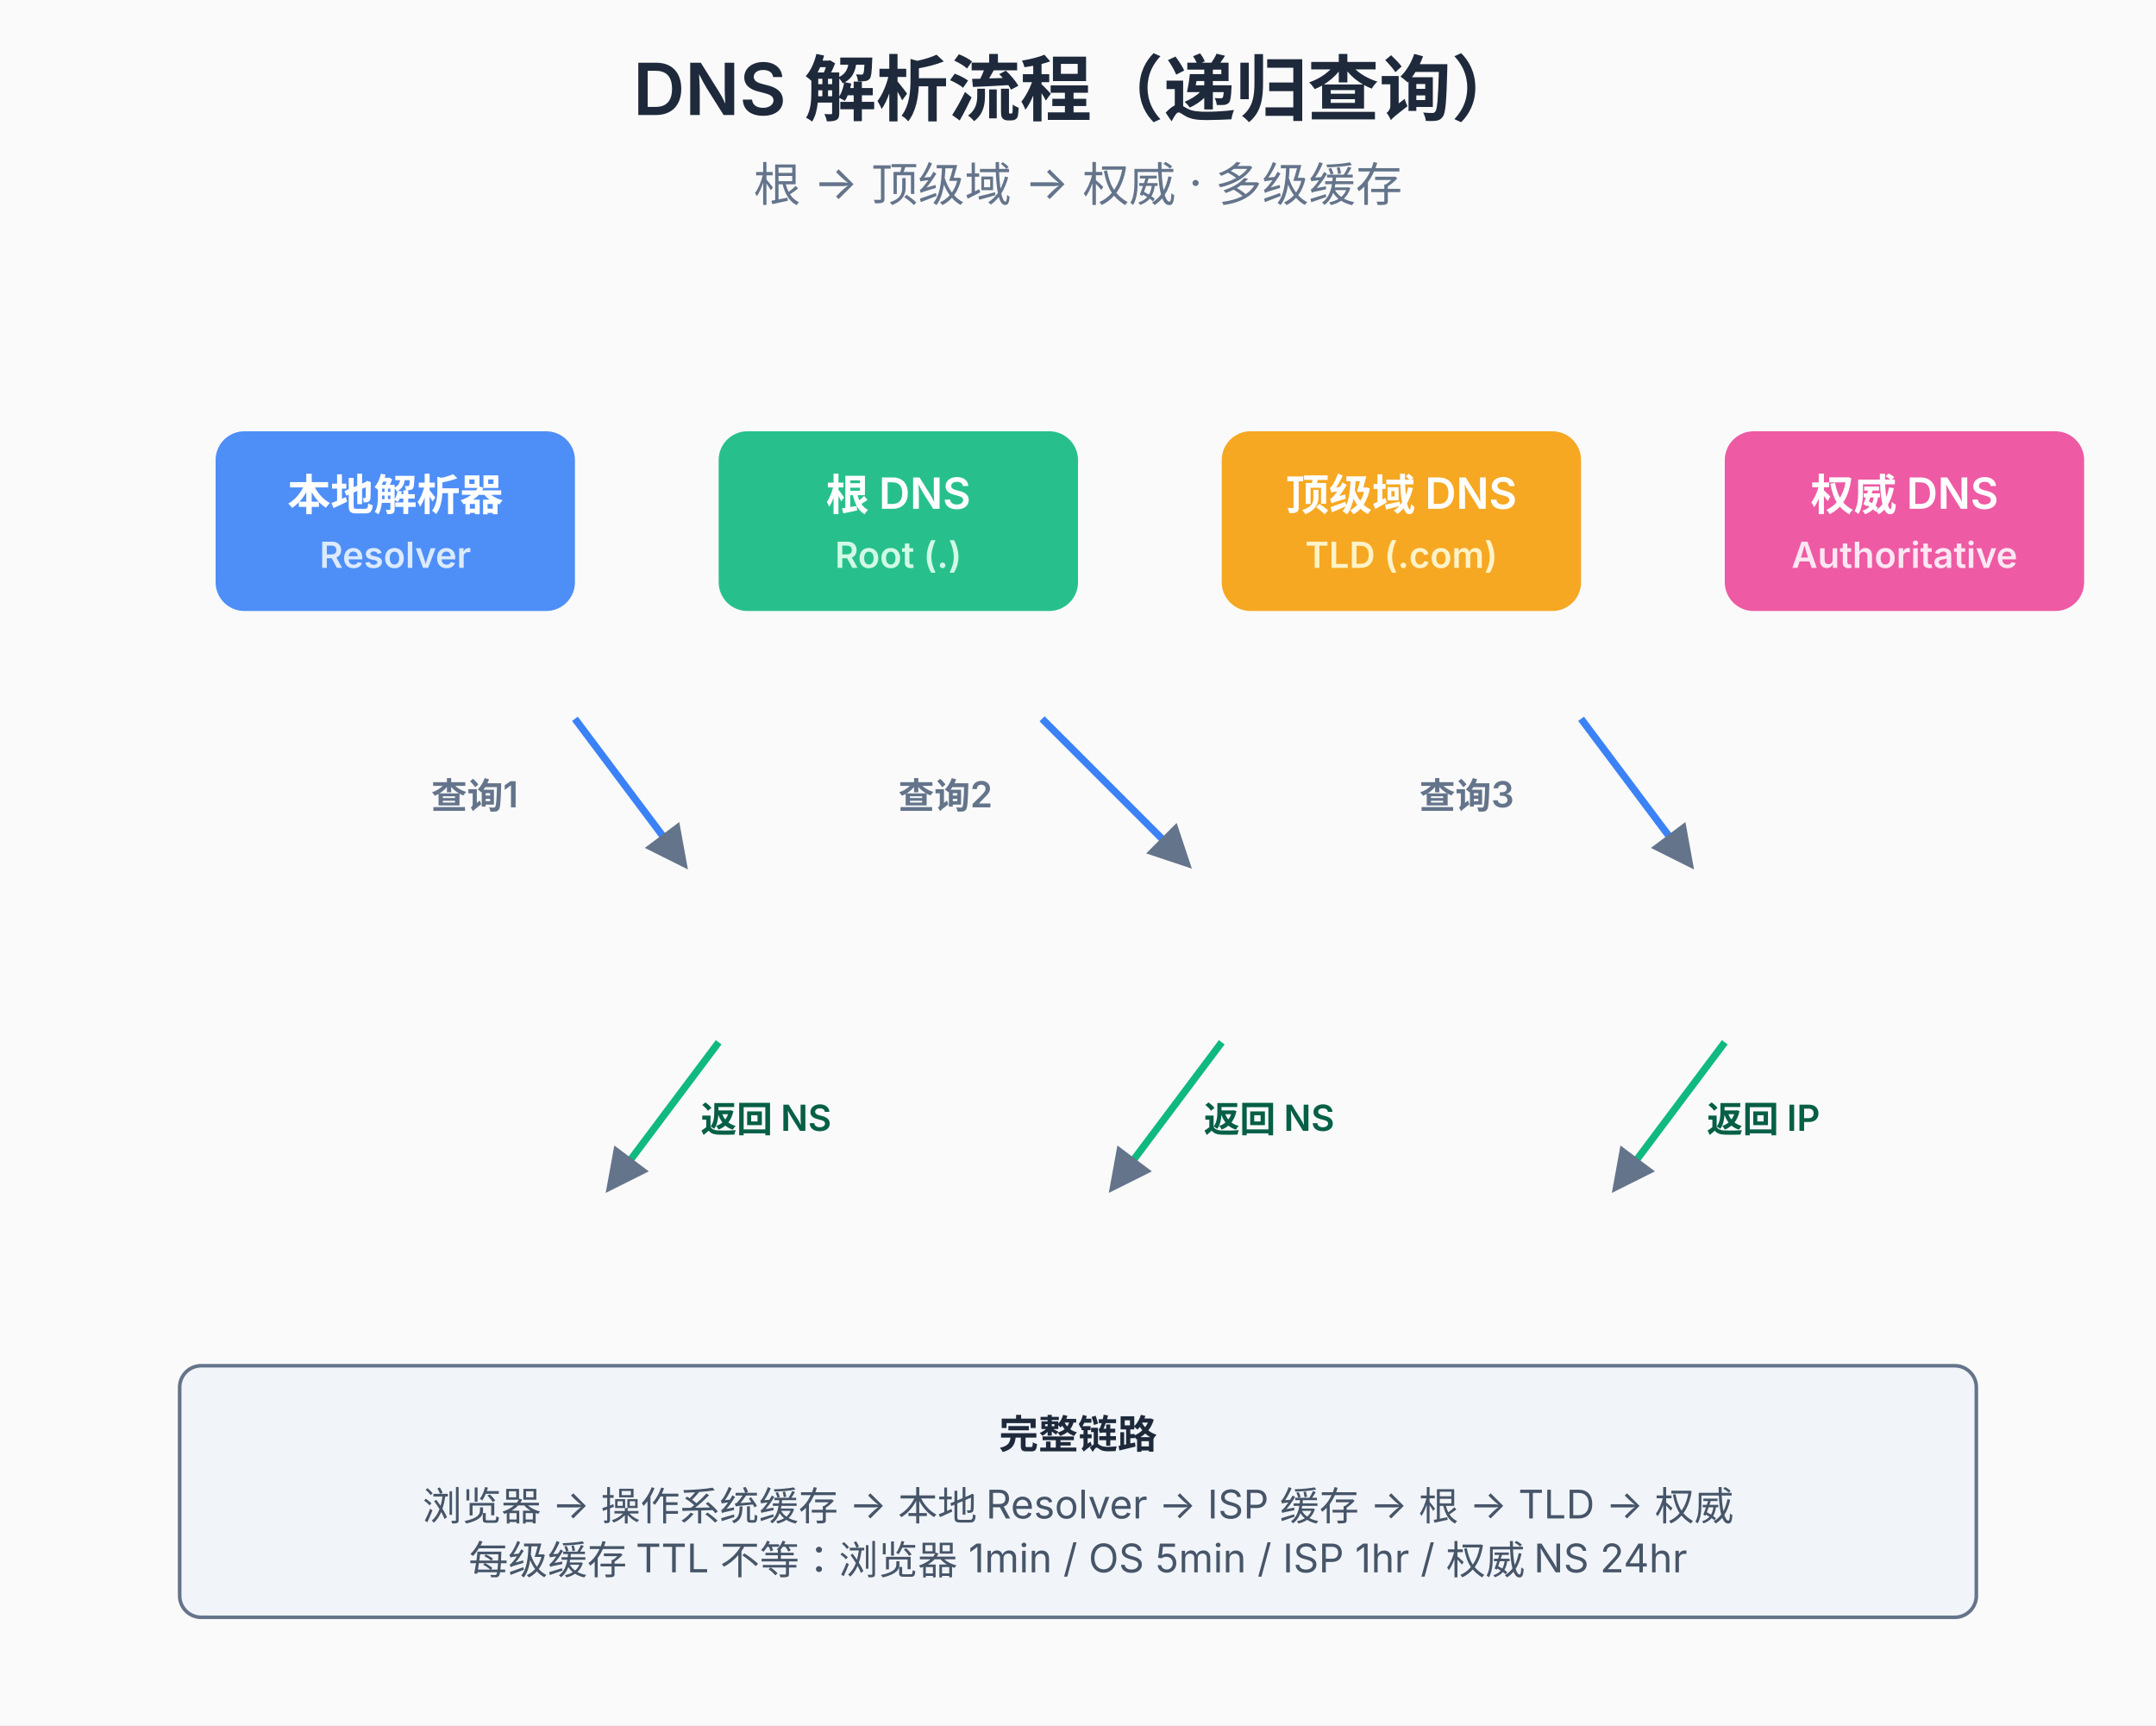
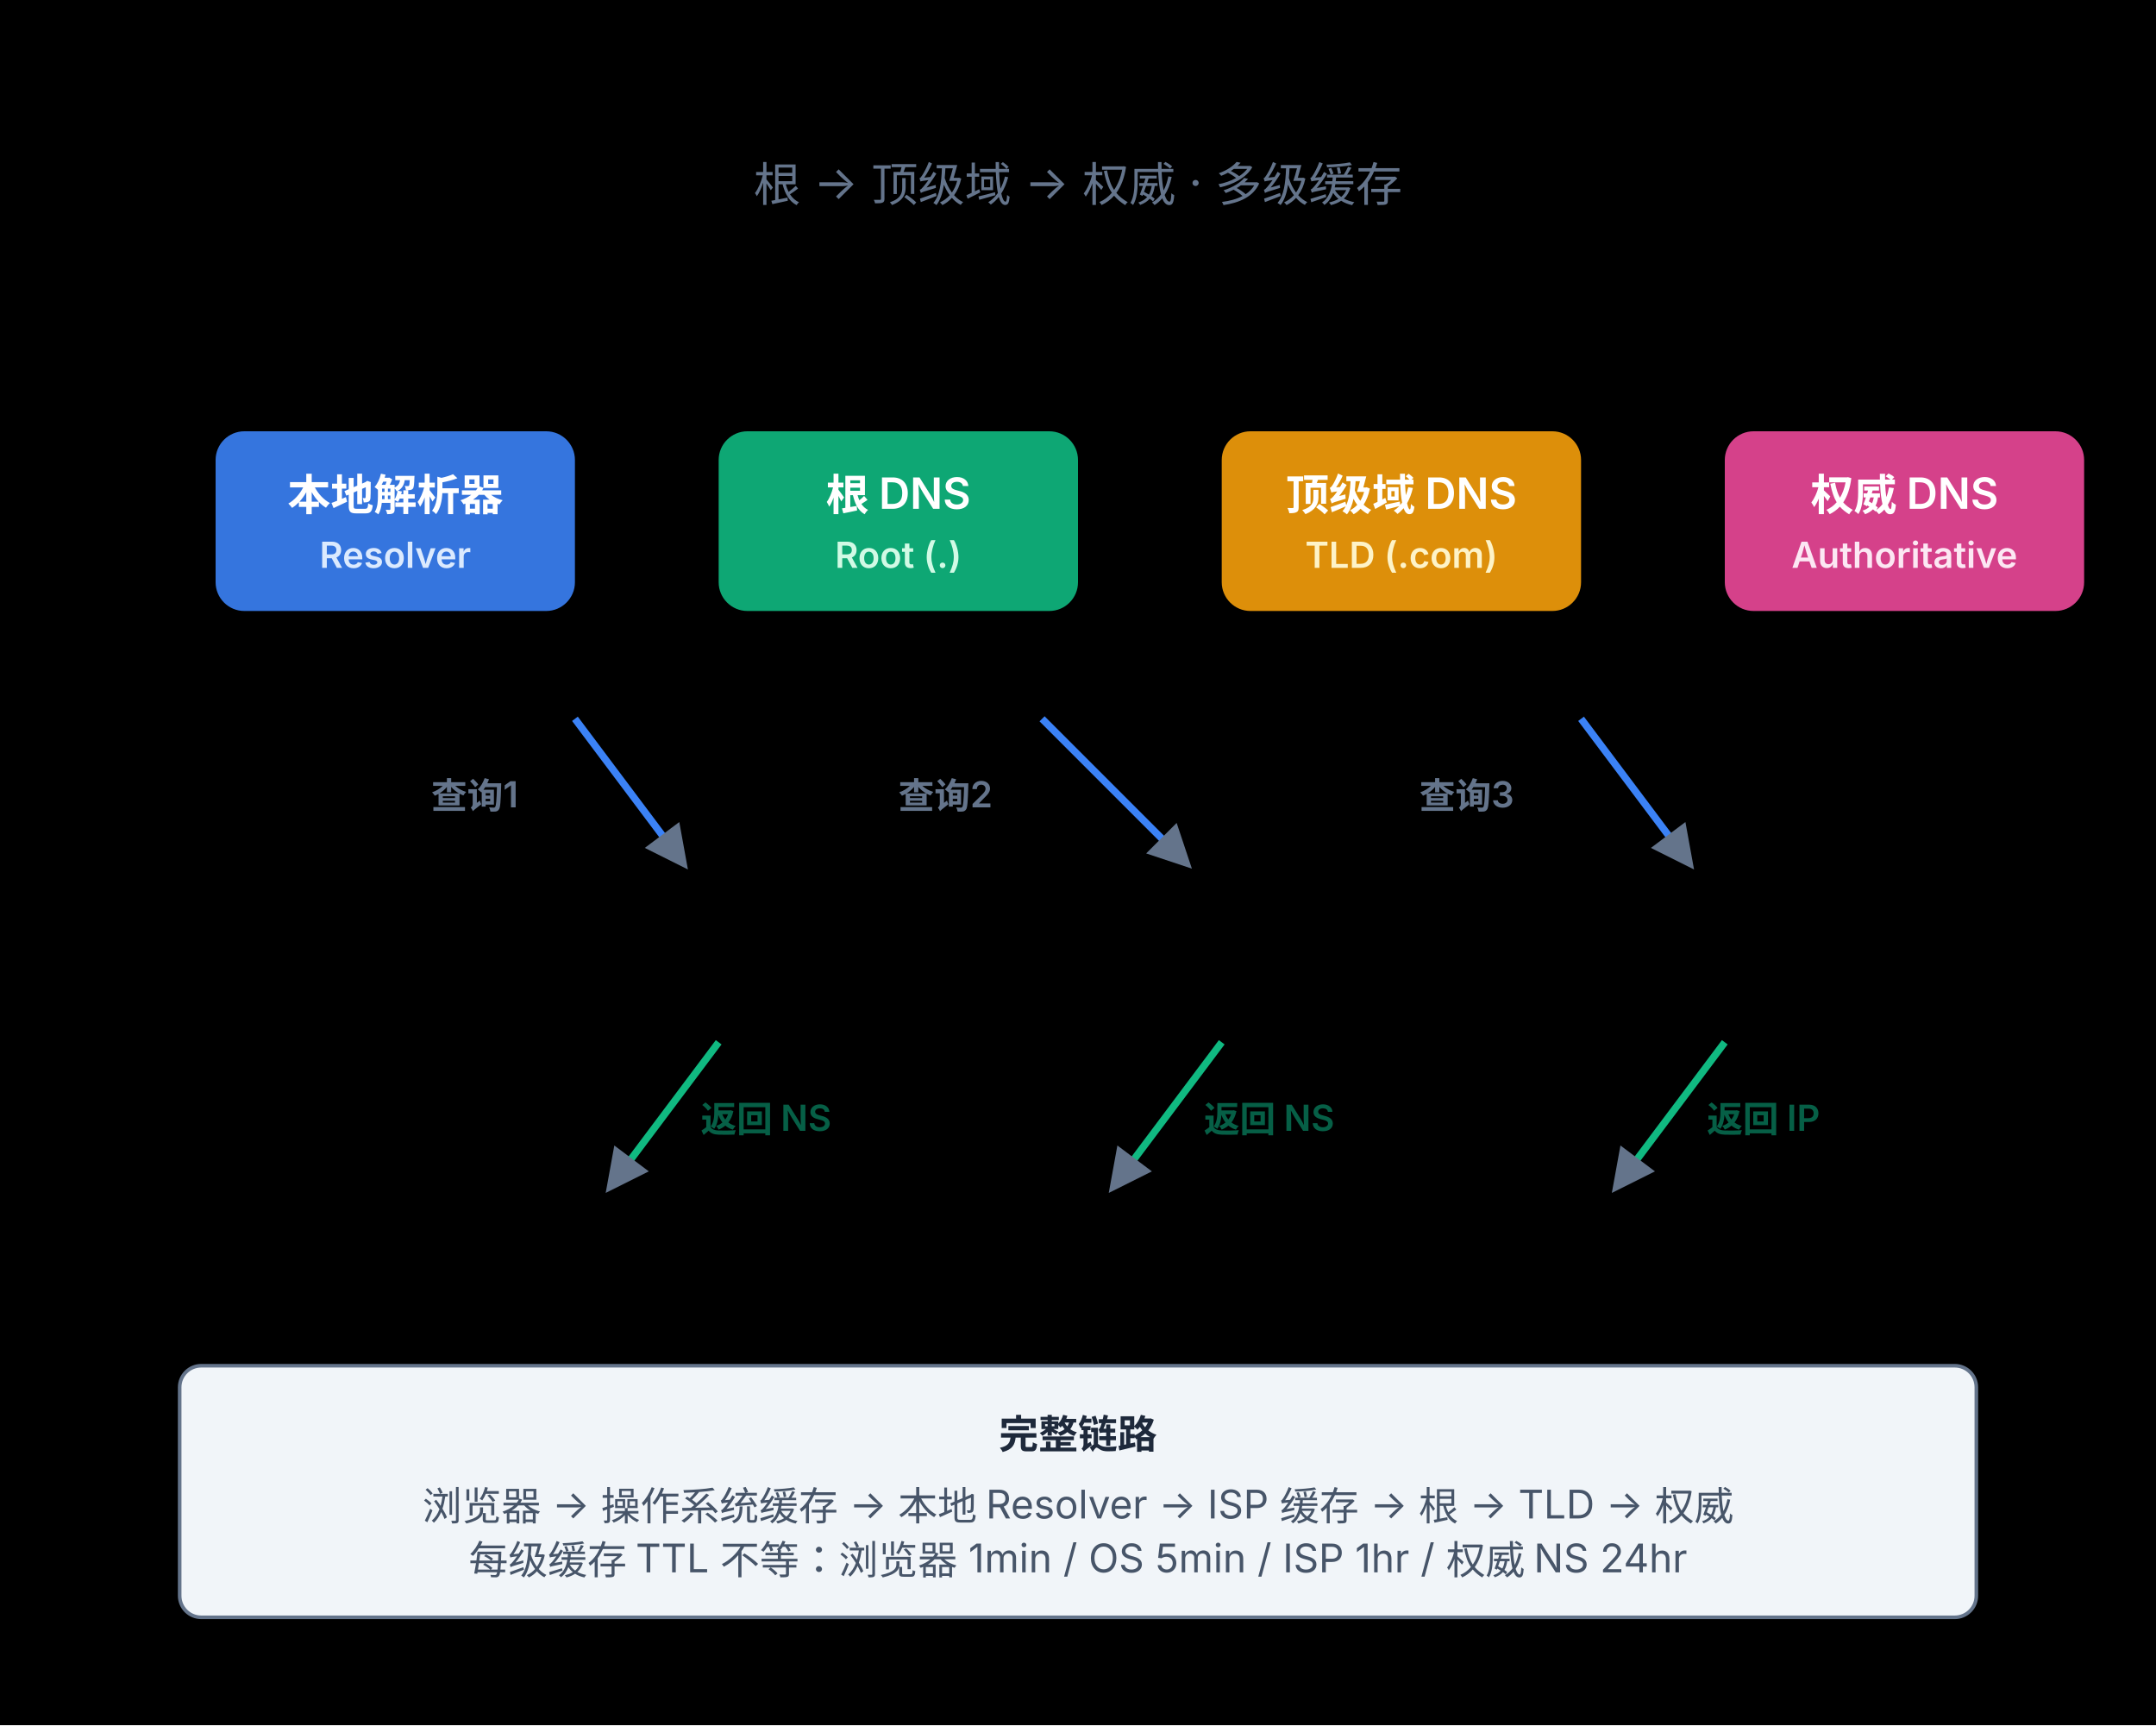
<svg xmlns="http://www.w3.org/2000/svg" viewBox="0 0 600 480" font-family="-apple-system,BlinkMacSystemFont,'PingFang SC',sans-serif">
  <defs>
    <marker id="arr" viewBox="0 0 10 10" refX="8" refY="5" markerWidth="6" markerHeight="6" orient="auto-start-reverse">
      <path d="M0,0 L10,5 L0,10 z" fill="#64748b" />
    </marker>
    <marker id="arrow" viewBox="0 0 10 10" refX="8" refY="5" markerWidth="6" markerHeight="6" orient="auto-start-reverse">
      <path d="M0,0 L10,5 L0,10 z" fill="#64748b" />
    </marker>
  </defs>
-   <rect width="600" height="480" fill="#fafafa" />
-   <text x="300" y="32" text-anchor="middle" font-size="20" font-weight="600" fill="#1e293b">DNS 解析流程（递归查询）</text>
+   <rect class="at-svg-bg" width="600" height="480" />
+   <text class="at-svg-title" x="300" y="32" text-anchor="middle" font-size="20" font-weight="600">DNS 解析流程（递归查询）</text>
  <text x="300" y="56" text-anchor="middle" font-size="13" fill="#64748b">根 → 顶级域 → 权威 · 多级缓存</text>
  <g font-size="12" font-weight="600">
    <rect x="60" y="120" width="100" height="50" rx="8" fill="#3b82f6" opacity="0.9" />
    <text x="110" y="142" text-anchor="middle" fill="white">本地解析器</text>
    <text x="110" y="158" text-anchor="middle" font-size="10" fill="#dbeafe">Resolver</text>
    <rect x="200" y="120" width="100" height="50" rx="8" fill="#10b981" opacity="0.9" />
    <text x="250" y="142" text-anchor="middle" fill="white">根 DNS</text>
    <text x="250" y="158" text-anchor="middle" font-size="10" fill="#d1fae5">Root (.)</text>
    <rect x="340" y="120" width="100" height="50" rx="8" fill="#f59e0b" opacity="0.9" />
    <text x="390" y="142" text-anchor="middle" fill="white">顶级域 DNS</text>
    <text x="390" y="158" text-anchor="middle" font-size="10" fill="#fef3c7">TLD (.com)</text>
    <rect x="480" y="120" width="100" height="50" rx="8" fill="#ec4899" opacity="0.9" />
    <text x="530" y="142" text-anchor="middle" fill="white">权威 DNS</text>
    <text x="530" y="158" text-anchor="middle" font-size="10" fill="#fce7f3">Authoritative</text>
  </g>
  <g stroke="#3b82f6" stroke-width="2" fill="none" marker-end="url(#arrow)">
    <line x1="160" y1="200" x2="190" y2="240" />
    <line x1="290" y1="200" x2="330" y2="240" />
    <line x1="440" y1="200" x2="470" y2="240" />
  </g>
  <g stroke="#94a3b8" stroke-width="1" fill="none" stroke-dasharray="2 2">
    <line x1="160" y1="200" x2="190" y2="240" opacity="0" />
  </g>
  <text x="120" y="225" font-size="10" fill="#64748b" font-weight="600">查询1</text>
  <text x="250" y="225" font-size="10" fill="#64748b" font-weight="600">查询2</text>
  <text x="395" y="225" font-size="10" fill="#64748b" font-weight="600">查询3</text>
  <g stroke="#10b981" stroke-width="2" fill="none" marker-end="url(#arrow)">
    <line x1="480" y1="290" x2="450" y2="330" />
    <line x1="340" y1="290" x2="310" y2="330" />
    <line x1="200" y1="290" x2="170" y2="330" />
  </g>
  <text x="475" y="315" font-size="10" fill="#065f46" font-weight="600">返回 IP</text>
  <text x="335" y="315" font-size="10" fill="#065f46" font-weight="600">返回 NS</text>
  <text x="195" y="315" font-size="10" fill="#065f46" font-weight="600">返回 NS</text>
  <g font-size="11">
    <rect x="50" y="380" width="500" height="70" rx="6" fill="#f1f5f9" stroke="#64748b" stroke-width="1" />
    <text x="300" y="403" text-anchor="middle" font-weight="700" fill="#1e293b">完整链路</text>
    <text x="300" y="423" text-anchor="middle" fill="#475569">浏览器 → 操作系统缓存 → 本地 Resolver → ISP 缓存 → 根 → TLD → 权威</text>
    <text x="300" y="438" text-anchor="middle" fill="#475569">每级缓存 TTL 不等：浏览器 1min / OS 5min / ISP 1hr / 权威 NS 24hr</text>
  </g>
</svg>
